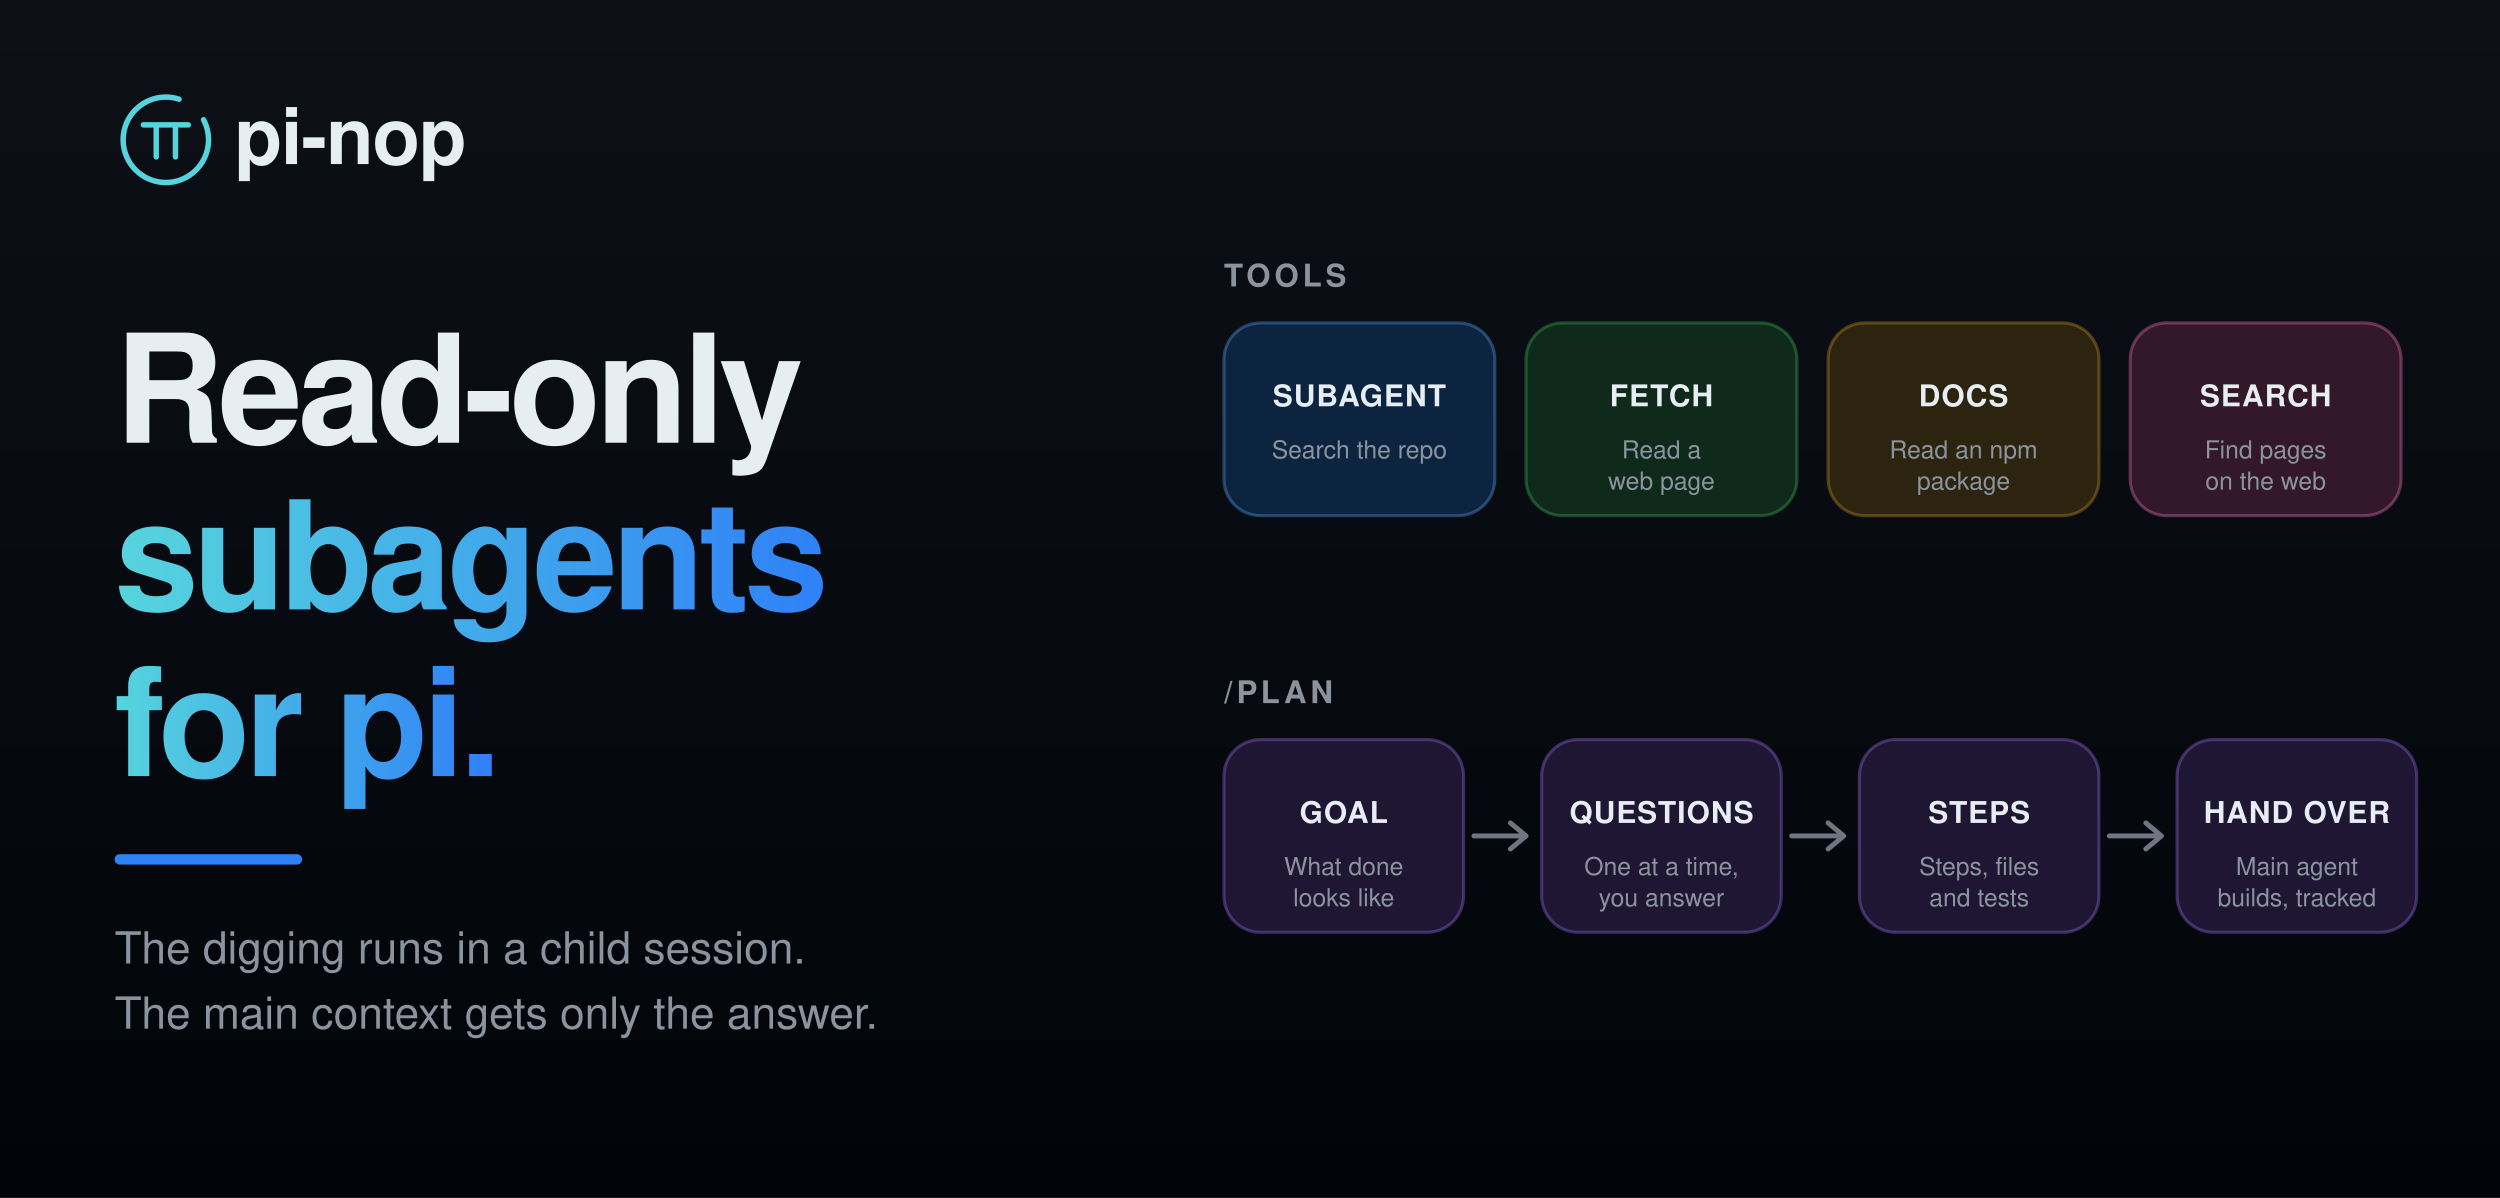
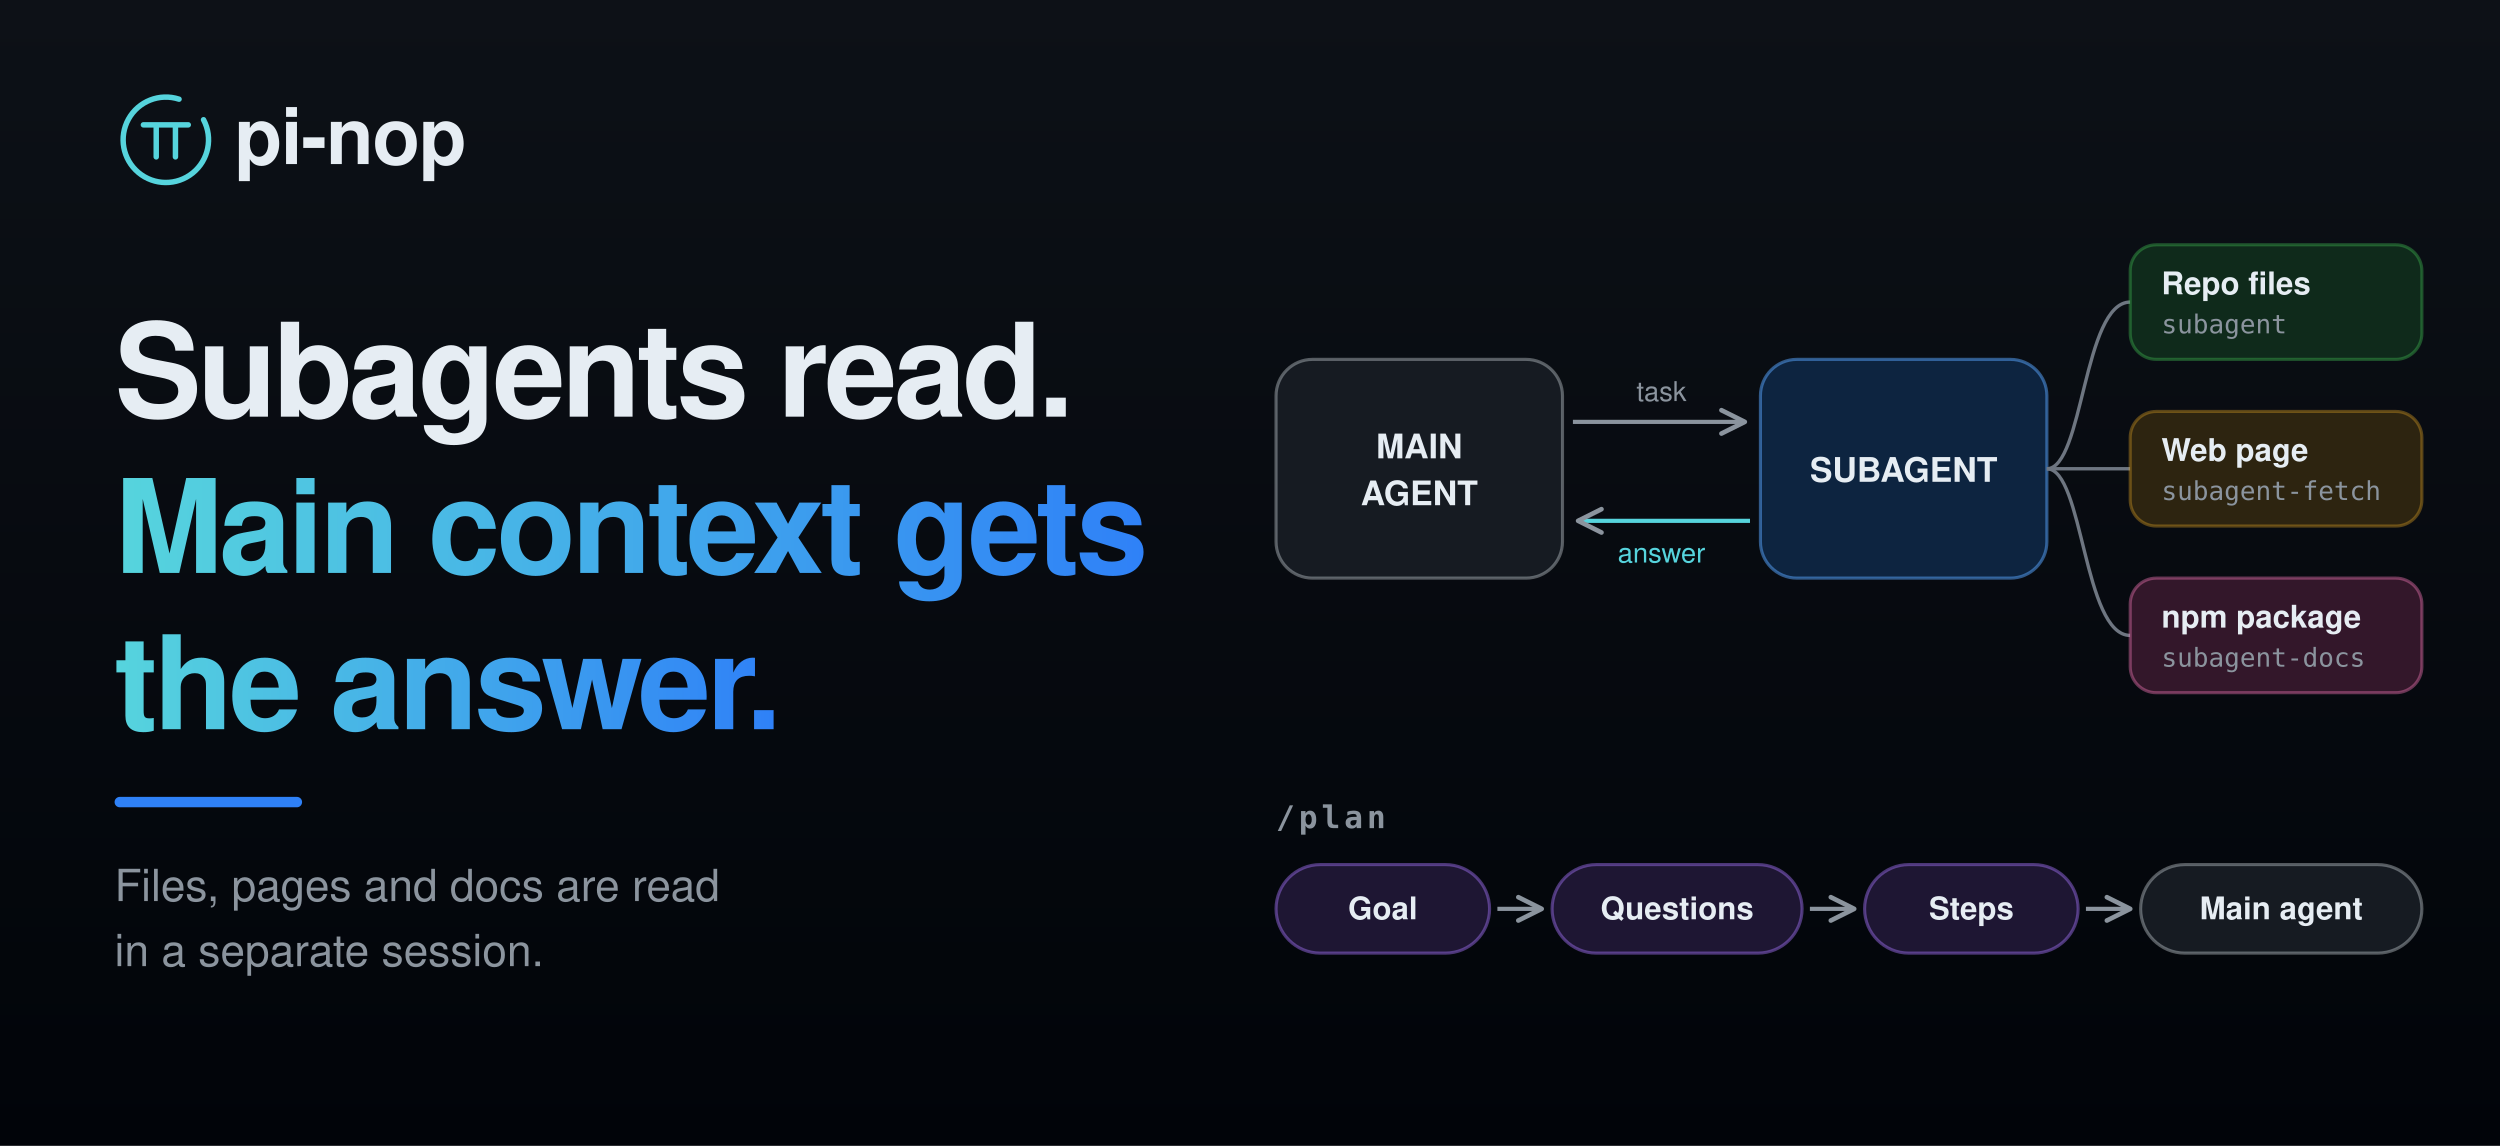
- <svg xmlns="http://www.w3.org/2000/svg" viewBox="0 0 960 460" width="960" height="460" font-family="-apple-system, BlinkMacSystemFont, 'Segoe UI', Helvetica, 'Liberation Sans', Arial, sans-serif" role="img" aria-label="pi-nop. Read-only subagents for pi. Four tools search the repo, read a web page, read an npm package and search the web. The /plan panel goes from goal to questions to steps, then hands the plan to the main agent.">
+ <svg xmlns="http://www.w3.org/2000/svg" viewBox="0 0 960 440" width="960" height="440" font-family="-apple-system, BlinkMacSystemFont, 'Segoe UI', Helvetica, 'Liberation Sans', Arial, sans-serif" role="img" aria-label="pi-nop. The main agent sends a task to a subagent. The subagent reads repo files, a web page or npm package docs in its own session and sends back only the answer. /plan goes from goal to questions to steps, then the main agent builds it.">
  <defs>
    <linearGradient id="bg" x1="0" y1="0" x2="0" y2="1">
      <stop offset="0" stop-color="#0d1117" />
      <stop offset="1" stop-color="#010409" />
    </linearGradient>
    <linearGradient id="hl" x1="0" y1="0" x2="1" y2="0">
      <stop offset="0" stop-color="#56d4dd" />
      <stop offset="1" stop-color="#2f81f7" />
    </linearGradient>
+     <marker id="arrow" viewBox="0 0 10 10" refX="9" refY="5" markerWidth="7" markerHeight="7" orient="auto-start-reverse">
+       <path d="M1 1L9 5L1 9" fill="none" stroke="#8b949e" stroke-width="1.6" stroke-linecap="round" stroke-linejoin="round" />
+     </marker>
  </defs>
-   <rect width="960" height="460" fill="url(#bg)" />
+   <rect width="960" height="440" fill="url(#bg)" />
  <g transform="translate(44,34) scale(0.82)" fill="none" stroke="#56d4dd" stroke-width="2.56" stroke-linecap="round" stroke-linejoin="round">
    <path d="M30.18 4.98A20 20 0 1 0 41.66 14.61" />
    <path d="M13.5 17H34.5M19.5 17V32M28.5 17V32" />
  </g>
  <text x="90" y="63" font-size="30" font-weight="700" fill="#e6edf3" letter-spacing="-0.5">pi-nop</text>
-   <text x="44" y="170" font-size="58" font-weight="700" fill="#e6edf3" letter-spacing="-2">Read-only</text>
-   <text x="44" y="234" font-size="58" font-weight="700" fill="url(#hl)" letter-spacing="-2">subagents</text>
-   <text x="44" y="298" font-size="58" font-weight="700" fill="url(#hl)" letter-spacing="-2">for pi.</text>
-   <rect x="44" y="328" width="72" height="4" rx="2" fill="#2f81f7" />
-   <text x="44" y="370" font-size="17" fill="#8b949e">The digging runs in a child session.</text>
-   <text x="44" y="395" font-size="17" fill="#8b949e">The main context gets only the answer.</text>
-   <text x="470" y="110" font-size="12" font-weight="700" fill="#8b949e" letter-spacing="1.5">TOOLS</text>
-   <g font-size="11.5" font-weight="700" fill="#e6edf3" letter-spacing="0.4" text-anchor="middle">
-     <rect x="470" y="124" width="104" height="74" rx="14" fill="#0d2440" stroke="#58a6ff" stroke-opacity="0.35" stroke-width="1.2" />
-     <text x="522" y="156">SUBAGENT</text>
-     <rect x="586" y="124" width="104" height="74" rx="14" fill="#0f2a1b" stroke="#3fb950" stroke-opacity="0.35" stroke-width="1.2" />
-     <text x="638" y="156">FETCH</text>
-     <rect x="702" y="124" width="104" height="74" rx="14" fill="#2d2410" stroke="#d29922" stroke-opacity="0.35" stroke-width="1.2" />
-     <text x="754" y="156">DOCS</text>
-     <rect x="818" y="124" width="104" height="74" rx="14" fill="#33172a" stroke="#f778ba" stroke-opacity="0.35" stroke-width="1.2" />
-     <text x="870" y="156">SEARCH</text>
+   <text x="44" y="160" font-size="50" font-weight="700" fill="#e6edf3" letter-spacing="-1.5">Subagents read.</text>
+   <text x="44" y="220" font-size="50" font-weight="700" fill="url(#hl)" letter-spacing="-1.5">Main context gets</text>
+   <text x="44" y="280" font-size="50" font-weight="700" fill="url(#hl)" letter-spacing="-1.5">the answer.</text>
+   <rect x="44" y="306" width="72" height="4" rx="2" fill="#2f81f7" />
+   <text x="44" y="346" font-size="17" fill="#8b949e">Files, pages and docs are read</text>
+   <text x="44" y="371" font-size="17" fill="#8b949e">in a separate session.</text>
+   <rect x="490" y="138" width="110" height="84" rx="14" fill="#161b22" stroke="#e6edf3" stroke-opacity="0.35" stroke-width="1.2" />
+   <text x="545" y="176" text-anchor="middle" font-size="13" font-weight="700" fill="#e6edf3">MAIN</text>
+   <text x="545" y="194" text-anchor="middle" font-size="13" font-weight="700" fill="#e6edf3">AGENT</text>
+   <rect x="676" y="138" width="110" height="84" rx="14" fill="#0d2440" stroke="#58a6ff" stroke-opacity="0.5" stroke-width="1.2" />
+   <text x="731" y="185" text-anchor="middle" font-size="13" font-weight="700" fill="#e6edf3">SUBAGENT</text>
+   <g fill="none" stroke="#8b949e" stroke-width="1.6">
+     <path d="M604 162H670" marker-end="url(#arrow)" />
+     <path d="M672 200H606" marker-end="url(#arrow)" stroke="#56d4dd" />
  </g>
-   <g font-size="9.5" fill="#8b949e" text-anchor="middle">
-     <text x="522" y="176">Search the repo</text>
-     <text x="638" y="176">Read a</text>
-     <text x="638" y="188">web page</text>
-     <text x="754" y="176">Read an npm</text>
-     <text x="754" y="188">package</text>
-     <text x="870" y="176">Find pages</text>
-     <text x="870" y="188">on the web</text>
+   <text x="638" y="154" text-anchor="middle" font-size="10.5" fill="#8b949e">task</text>
+   <text x="638" y="216" text-anchor="middle" font-size="10.5" fill="#56d4dd">answer</text>
+   <g fill="none" stroke="#6e7681" stroke-width="1.3">
+     <path d="M786 180C800 180 800 116 818 116" />
+     <path d="M786 180H818" />
+     <path d="M786 180C800 180 800 244 818 244" />
  </g>
-   <text x="470" y="270" font-size="12" font-weight="700" fill="#8b949e" letter-spacing="1.5">/PLAN</text>
-   <g font-size="11.5" font-weight="700" fill="#e6edf3" letter-spacing="0.4" text-anchor="middle">
-     <rect x="470" y="284" width="92" height="74" rx="14" fill="#1e1633" stroke="#a371f7" stroke-opacity="0.35" stroke-width="1.2" />
-     <text x="516" y="316">GOAL</text>
-     <rect x="592" y="284" width="92" height="74" rx="14" fill="#1e1633" stroke="#a371f7" stroke-opacity="0.35" stroke-width="1.2" />
-     <text x="638" y="316">QUESTIONS</text>
-     <rect x="714" y="284" width="92" height="74" rx="14" fill="#1e1633" stroke="#a371f7" stroke-opacity="0.35" stroke-width="1.2" />
-     <text x="760" y="316">STEPS</text>
-     <rect x="836" y="284" width="92" height="74" rx="14" fill="#1e1633" stroke="#a371f7" stroke-opacity="0.35" stroke-width="1.2" />
-     <text x="882" y="316">HAND OVER</text>
+   <g font-size="12" font-weight="700" fill="#e6edf3">
+     <rect x="818" y="94" width="112" height="44" rx="10" fill="#0f2a1b" stroke="#3fb950" stroke-opacity="0.4" stroke-width="1.2" />
+     <text x="830" y="113">Repo files</text>
+     <rect x="818" y="158" width="112" height="44" rx="10" fill="#2d2410" stroke="#d29922" stroke-opacity="0.4" stroke-width="1.2" />
+     <text x="830" y="177">Web page</text>
+     <rect x="818" y="222" width="112" height="44" rx="10" fill="#33172a" stroke="#f778ba" stroke-opacity="0.4" stroke-width="1.2" />
+     <text x="830" y="241">npm package</text>
  </g>
-   <g font-size="9.5" fill="#8b949e" text-anchor="middle">
-     <text x="516" y="336">What done</text>
-     <text x="516" y="348">looks like</text>
-     <text x="638" y="336">One at a time,</text>
-     <text x="638" y="348">you answer</text>
-     <text x="760" y="336">Steps, files</text>
-     <text x="760" y="348">and tests</text>
-     <text x="882" y="336">Main agent</text>
-     <text x="882" y="348">builds, tracked</text>
+   <g font-size="10" fill="#8b949e" font-family="ui-monospace, SFMono-Regular, Menlo, Consolas, monospace">
+     <text x="830" y="128">subagent</text>
+     <text x="830" y="192">subagent-fetch</text>
+     <text x="830" y="256">subagent-docs</text>
  </g>
-   <g fill="none" stroke="#6e7681" stroke-width="1.9" stroke-linecap="round" stroke-linejoin="round">
-     <path d="M566 321h20M580 316l6 5-6 5" />
-     <path d="M688 321h20M702 316l6 5-6 5" />
-     <path d="M810 321h20M824 316l6 5-6 5" />
+   <text x="490" y="318" font-size="12" font-weight="700" fill="#8b949e" letter-spacing="1.5" font-family="ui-monospace, SFMono-Regular, Menlo, Consolas, monospace">/plan</text>
+   <g font-size="12" font-weight="700" fill="#e6edf3" text-anchor="middle">
+     <rect x="490" y="332" width="82" height="34" rx="17" fill="#1e1633" stroke="#a371f7" stroke-opacity="0.45" stroke-width="1.2" />
+     <text x="531" y="353">Goal</text>
+     <rect x="596" y="332" width="96" height="34" rx="17" fill="#1e1633" stroke="#a371f7" stroke-opacity="0.45" stroke-width="1.2" />
+     <text x="644" y="353">Questions</text>
+     <rect x="716" y="332" width="82" height="34" rx="17" fill="#1e1633" stroke="#a371f7" stroke-opacity="0.45" stroke-width="1.2" />
+     <text x="757" y="353">Steps</text>
+     <rect x="822" y="332" width="108" height="34" rx="17" fill="#161b22" stroke="#e6edf3" stroke-opacity="0.35" stroke-width="1.2" />
+     <text x="876" y="353">Main agent</text>
+   </g>
+   <g fill="none" stroke="#8b949e" stroke-width="1.6">
+     <path d="M575 349H592" marker-end="url(#arrow)" />
+     <path d="M695 349H712" marker-end="url(#arrow)" />
+     <path d="M801 349H818" marker-end="url(#arrow)" />
  </g>
</svg>
